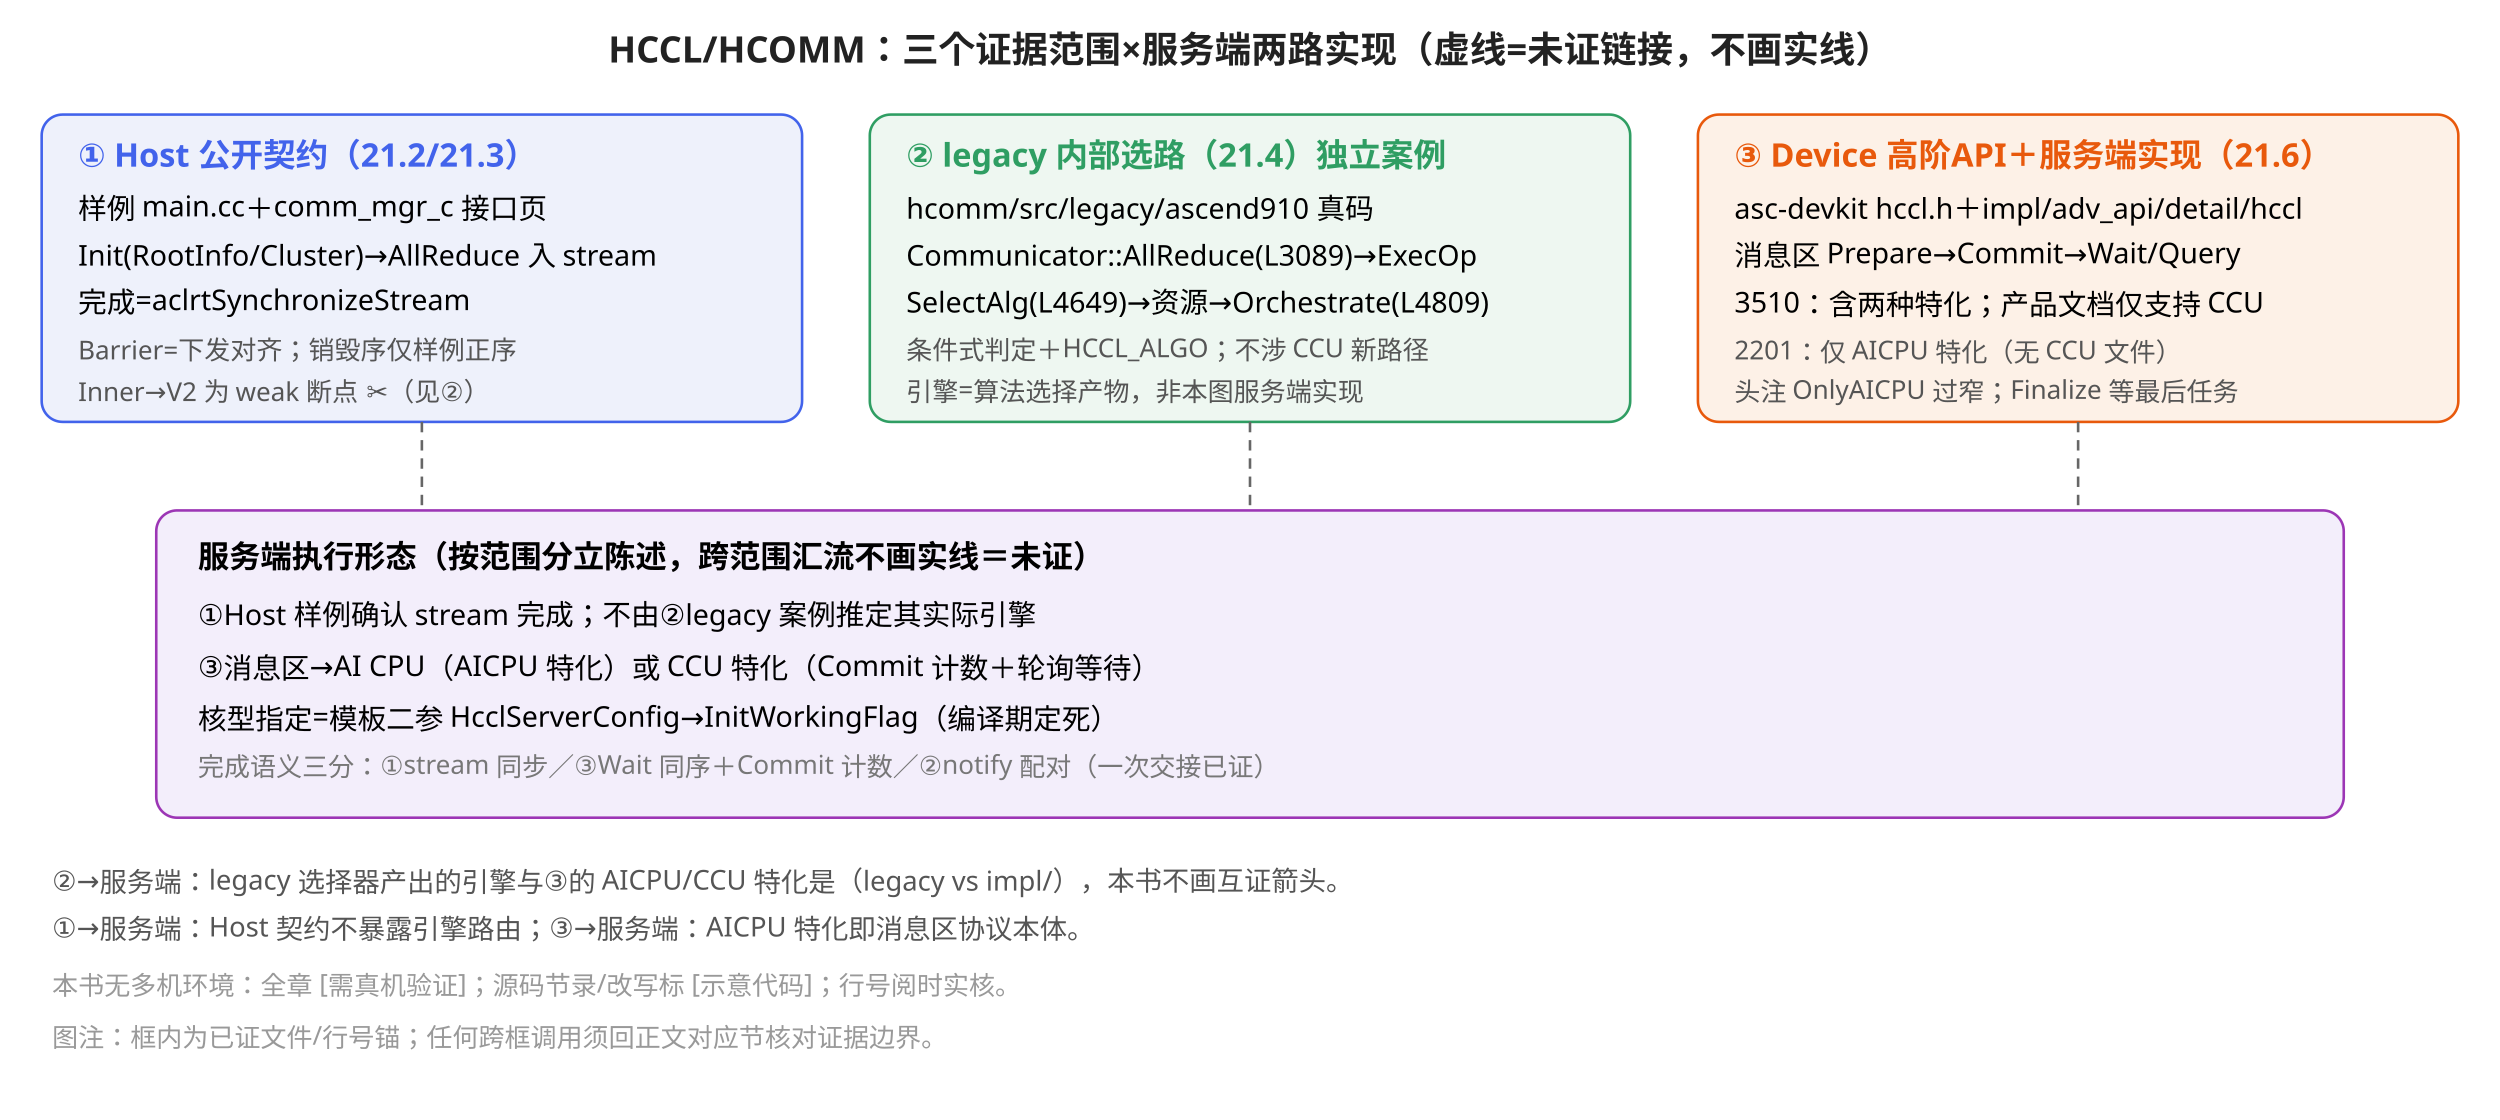
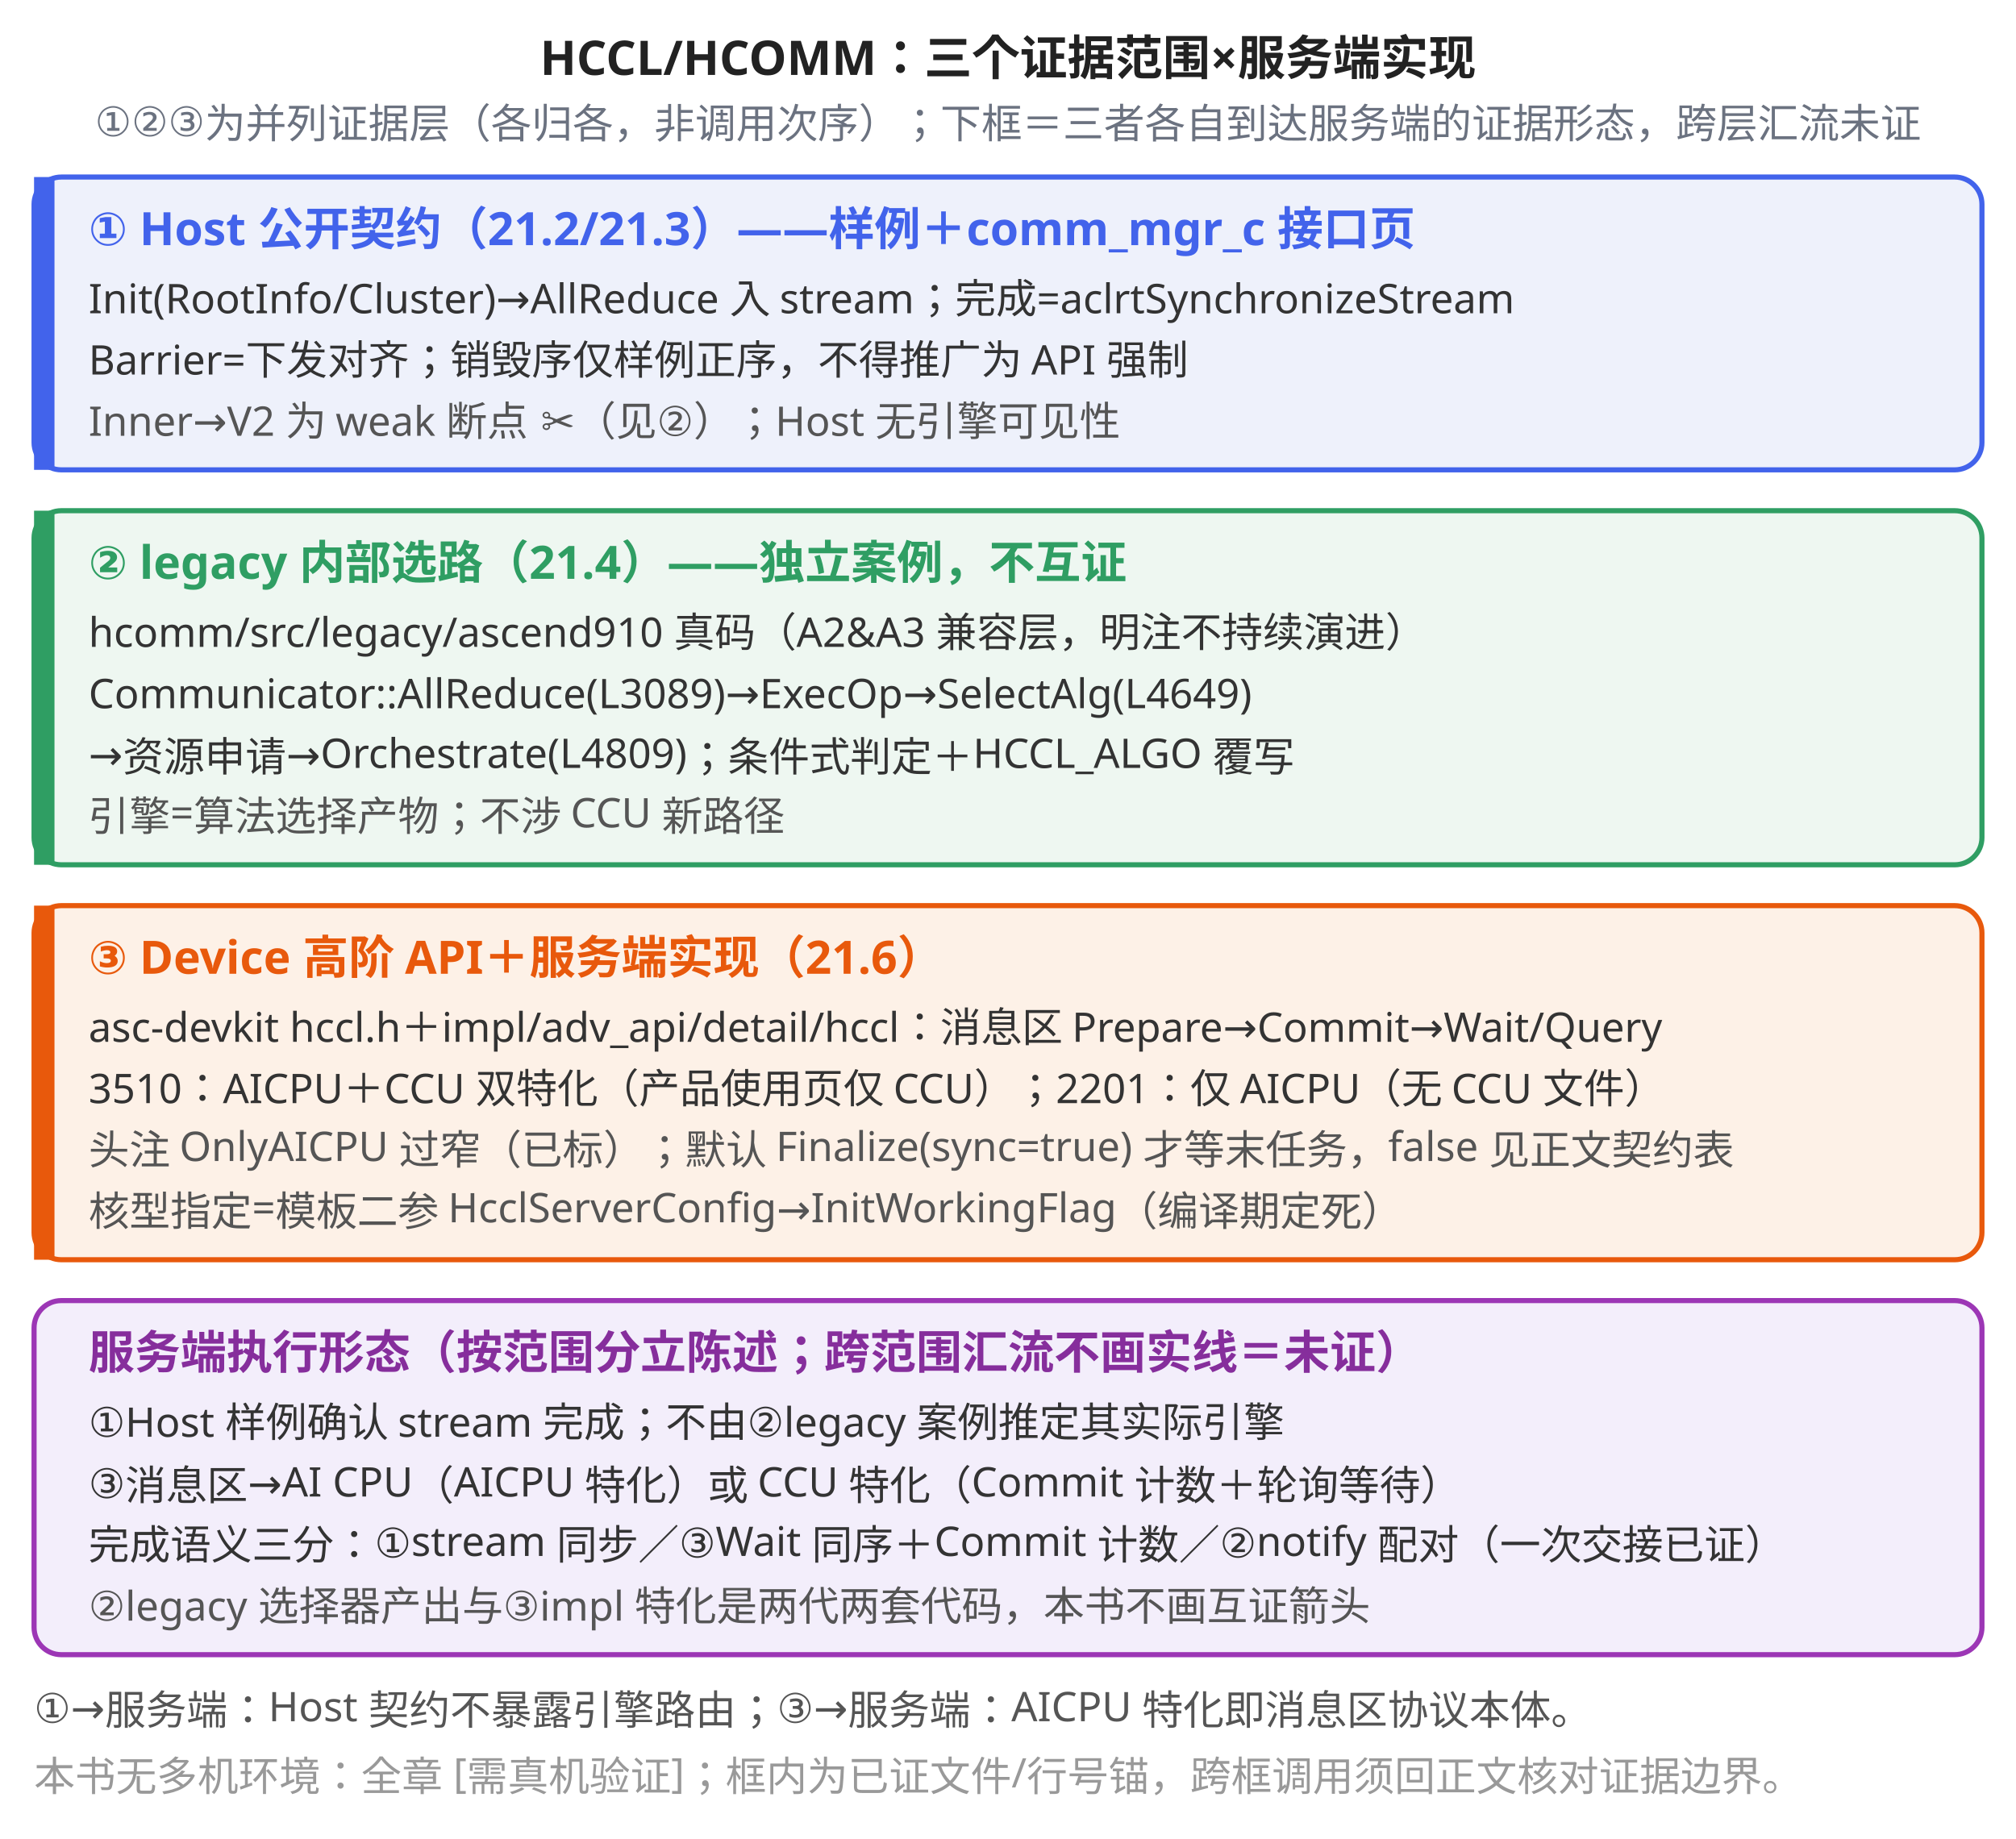
- <svg xmlns="http://www.w3.org/2000/svg" width="960" height="430" viewBox="0 0 960 430" font-family="'PingFang SC',sans-serif">
-   <text x="480" y="24" text-anchor="middle" font-size="14" font-weight="bold" fill="#222">HCCL/HCOMM：三个证据范围×服务端两路实现（虚线=未证链接，不画实线）</text>
-   <g font-size="12">
-     <rect x="16" y="44" width="292" height="118" rx="8" fill="#eef1fb" stroke="#4263eb" />
-     <text x="30" y="64" font-size="12.5" font-weight="bold" fill="#4263eb">① Host 公开契约（21.2/21.3）</text>
-     <text x="30" y="84" font-size="11">样例 main.cc＋comm_mgr_c 接口页</text>
-     <text x="30" y="102" font-size="11">Init(RootInfo/Cluster)→AllReduce 入 stream</text>
-     <text x="30" y="120" font-size="11">完成=aclrtSynchronizeStream</text>
-     <text x="30" y="138" font-size="10" fill="#555">Barrier=下发对齐；销毁序仅样例正序</text>
-     <text x="30" y="154" font-size="10" fill="#555">Inner→V2 为 weak 断点 ✂（见②）</text>
-     <rect x="334" y="44" width="292" height="118" rx="8" fill="#eef7f1" stroke="#2f9e63" />
-     <text x="348" y="64" font-size="12.5" font-weight="bold" fill="#2f9e63">② legacy 内部选路（21.4）独立案例</text>
-     <text x="348" y="84" font-size="11">hcomm/src/legacy/ascend910 真码</text>
-     <text x="348" y="102" font-size="11">Communicator::AllReduce(L3089)→ExecOp</text>
-     <text x="348" y="120" font-size="11">SelectAlg(L4649)→资源→Orchestrate(L4809)</text>
-     <text x="348" y="138" font-size="10" fill="#555">条件式判定＋HCCL_ALGO；不涉 CCU 新路径</text>
-     <text x="348" y="154" font-size="10" fill="#555">引擎=算法选择产物，非本图服务端实现</text>
-     <rect x="652" y="44" width="292" height="118" rx="8" fill="#fdf1e7" stroke="#e8590c" />
-     <text x="666" y="64" font-size="12.5" font-weight="bold" fill="#e8590c">③ Device 高阶API＋服务端实现（21.6）</text>
-     <text x="666" y="84" font-size="11">asc-devkit hccl.h＋impl/adv_api/detail/hccl</text>
-     <text x="666" y="102" font-size="11">消息区 Prepare→Commit→Wait/Query</text>
-     <text x="666" y="120" font-size="11">3510：含两种特化；产品文档仅支持 CCU</text>
-     <text x="666" y="138" font-size="10" fill="#555">2201：仅 AICPU 特化（无 CCU 文件）</text>
-     <text x="666" y="154" font-size="10" fill="#555">头注 OnlyAICPU 过窄；Finalize 等最后任务</text>
+ <svg xmlns="http://www.w3.org/2000/svg" width="592" height="540" viewBox="0 0 592 540" font-family="'PingFang SC',sans-serif">
+   <text x="296" y="22" text-anchor="middle" font-size="14" font-weight="bold" fill="#222">HCCL/HCOMM：三个证据范围×服务端实现</text>
+   <text x="296" y="40" text-anchor="middle" font-size="12" fill="#6b7280">①②③为并列证据层（各归各，非调用次序）；下框＝三者各自到达服务端的证据形态，跨层汇流未证</text>
+   <g>
+     <rect x="10" y="52" width="572" height="86" rx="8" fill="#eef1fb" stroke="#4263eb" stroke-width="1.5" />
+     <rect x="10" y="52" width="6" height="86" fill="#4263eb" />
+     <text x="26" y="72" font-size="13.5" font-weight="bold" fill="#4263eb">① Host 公开契约（21.2/21.3）——样例＋comm_mgr_c 接口页</text>
+     <text x="26" y="92" font-size="12" fill="#333">Init(RootInfo/Cluster)→AllReduce 入 stream；完成=aclrtSynchronizeStream</text>
+     <text x="26" y="110" font-size="12" fill="#333">Barrier=下发对齐；销毁序仅样例正序，不得推广为 API 强制</text>
+     <text x="26" y="128" font-size="12" fill="#555">Inner→V2 为 weak 断点 ✂（见②）；Host 无引擎可见性</text>
  </g>
-   <g font-size="11">
-     <rect x="60" y="196" width="840" height="118" rx="8" fill="#f3eefb" stroke="#9c36b5" />
-     <text x="76" y="218" font-size="12" font-weight="bold">服务端执行形态（按范围分立陈述，跨范围汇流不画实线＝未证）</text>
-     <text x="76" y="240" font-size="11">①Host 样例确认 stream 完成；不由②legacy 案例推定其实际引擎</text>
-     <text x="76" y="260" font-size="11">③消息区→AI CPU（AICPU 特化）或 CCU 特化（Commit 计数＋轮询等待）</text>
-     <text x="76" y="280" font-size="11">核型指定=模板二参 HcclServerConfig→InitWorkingFlag（编译期定死）</text>
-     <text x="76" y="298" font-size="10" fill="#777">完成语义三分：①stream 同步／③Wait 同序＋Commit 计数／②notify 配对（一次交接已证）</text>
+   <g>
+     <rect x="10" y="150" width="572" height="104" rx="8" fill="#eef7f1" stroke="#2f9e63" stroke-width="1.5" />
+     <rect x="10" y="150" width="6" height="104" fill="#2f9e63" />
+     <text x="26" y="170" font-size="13.5" font-weight="bold" fill="#2f9e63">② legacy 内部选路（21.4）——独立案例，不互证</text>
+     <text x="26" y="190" font-size="12" fill="#333">hcomm/src/legacy/ascend910 真码（A2&amp;A3 兼容层，明注不持续演进）</text>
+     <text x="26" y="208" font-size="12" fill="#333">Communicator::AllReduce(L3089)→ExecOp→SelectAlg(L4649)</text>
+     <text x="26" y="226" font-size="12" fill="#333">→资源申请→Orchestrate(L4809)；条件式判定＋HCCL_ALGO 覆写</text>
+     <text x="26" y="244" font-size="12" fill="#555">引擎=算法选择产物；不涉 CCU 新路径</text>
  </g>
-   <path d="M162,162 L162,196 M480,162 L480,196 M798,162 L798,196" stroke="#666" stroke-dasharray="4,3" fill="none" />
-   <text x="20" y="342" font-size="10.5" fill="#555">②→服务端：legacy 选择器产出的引擎与③的 AICPU/CCU 特化是<b>两代两套代码</b>（legacy vs impl/），本书不画互证箭头。</text>
-   <text x="20" y="360" font-size="10.5" fill="#555">①→服务端：Host 契约不暴露引擎路由；③→服务端：AICPU 特化即消息区协议本体。</text>
-   <text x="20" y="382" font-size="10" fill="#999">本书无多机环境：全章 [需真机验证]；源码节录/改写标 [示意代码]；行号阅时实核。</text>
-   <text x="20" y="402" font-size="10" fill="#999">图注：框内为已证文件/行号锚；任何跨框调用须回正文对应节核对证据边界。</text>
+   <g>
+     <rect x="10" y="266" width="572" height="104" rx="8" fill="#fdf1e7" stroke="#e8590c" stroke-width="1.5" />
+     <rect x="10" y="266" width="6" height="104" fill="#e8590c" />
+     <text x="26" y="286" font-size="13.5" font-weight="bold" fill="#e8590c">③ Device 高阶 API＋服务端实现（21.6）</text>
+     <text x="26" y="306" font-size="12" fill="#333">asc-devkit hccl.h＋impl/adv_api/detail/hccl：消息区 Prepare→Commit→Wait/Query</text>
+     <text x="26" y="324" font-size="12" fill="#333">3510：AICPU＋CCU 双特化（产品使用页仅 CCU）；2201：仅 AICPU（无 CCU 文件）</text>
+     <text x="26" y="342" font-size="12" fill="#555">头注 OnlyAICPU 过窄（已标）；默认 Finalize(sync=true) 才等末任务，false 见正文契约表</text>
+     <text x="26" y="360" font-size="12" fill="#555">核型指定=模板二参 HcclServerConfig→InitWorkingFlag（编译期定死）</text>
+   </g>
+   <g>
+     <rect x="10" y="382" width="572" height="104" rx="8" fill="#f3eefb" stroke="#9c36b5" stroke-width="1.5" />
+     <text x="26" y="402" font-size="13.5" font-weight="bold" fill="#862e9c">服务端执行形态（按范围分立陈述；跨范围汇流不画实线＝未证）</text>
+     <text x="26" y="422" font-size="12" fill="#333">①Host 样例确认 stream 完成；不由②legacy 案例推定其实际引擎</text>
+     <text x="26" y="440" font-size="12" fill="#333">③消息区→AI CPU（AICPU 特化）或 CCU 特化（Commit 计数＋轮询等待）</text>
+     <text x="26" y="458" font-size="12" fill="#333">完成语义三分：①stream 同步／③Wait 同序＋Commit 计数／②notify 配对（一次交接已证）</text>
+     <text x="26" y="476" font-size="12" fill="#555">②legacy 选择器产出与③impl 特化是两代两套代码，本书不画互证箭头</text>
+   </g>
+   <text x="10" y="506" font-size="12" fill="#555">①→服务端：Host 契约不暴露引擎路由；③→服务端：AICPU 特化即消息区协议本体。</text>
+   <text x="10" y="526" font-size="12" fill="#999">本书无多机环境：全章 [需真机验证]；框内为已证文件/行号锚，跨框调用须回正文核对证据边界。</text>
</svg>
